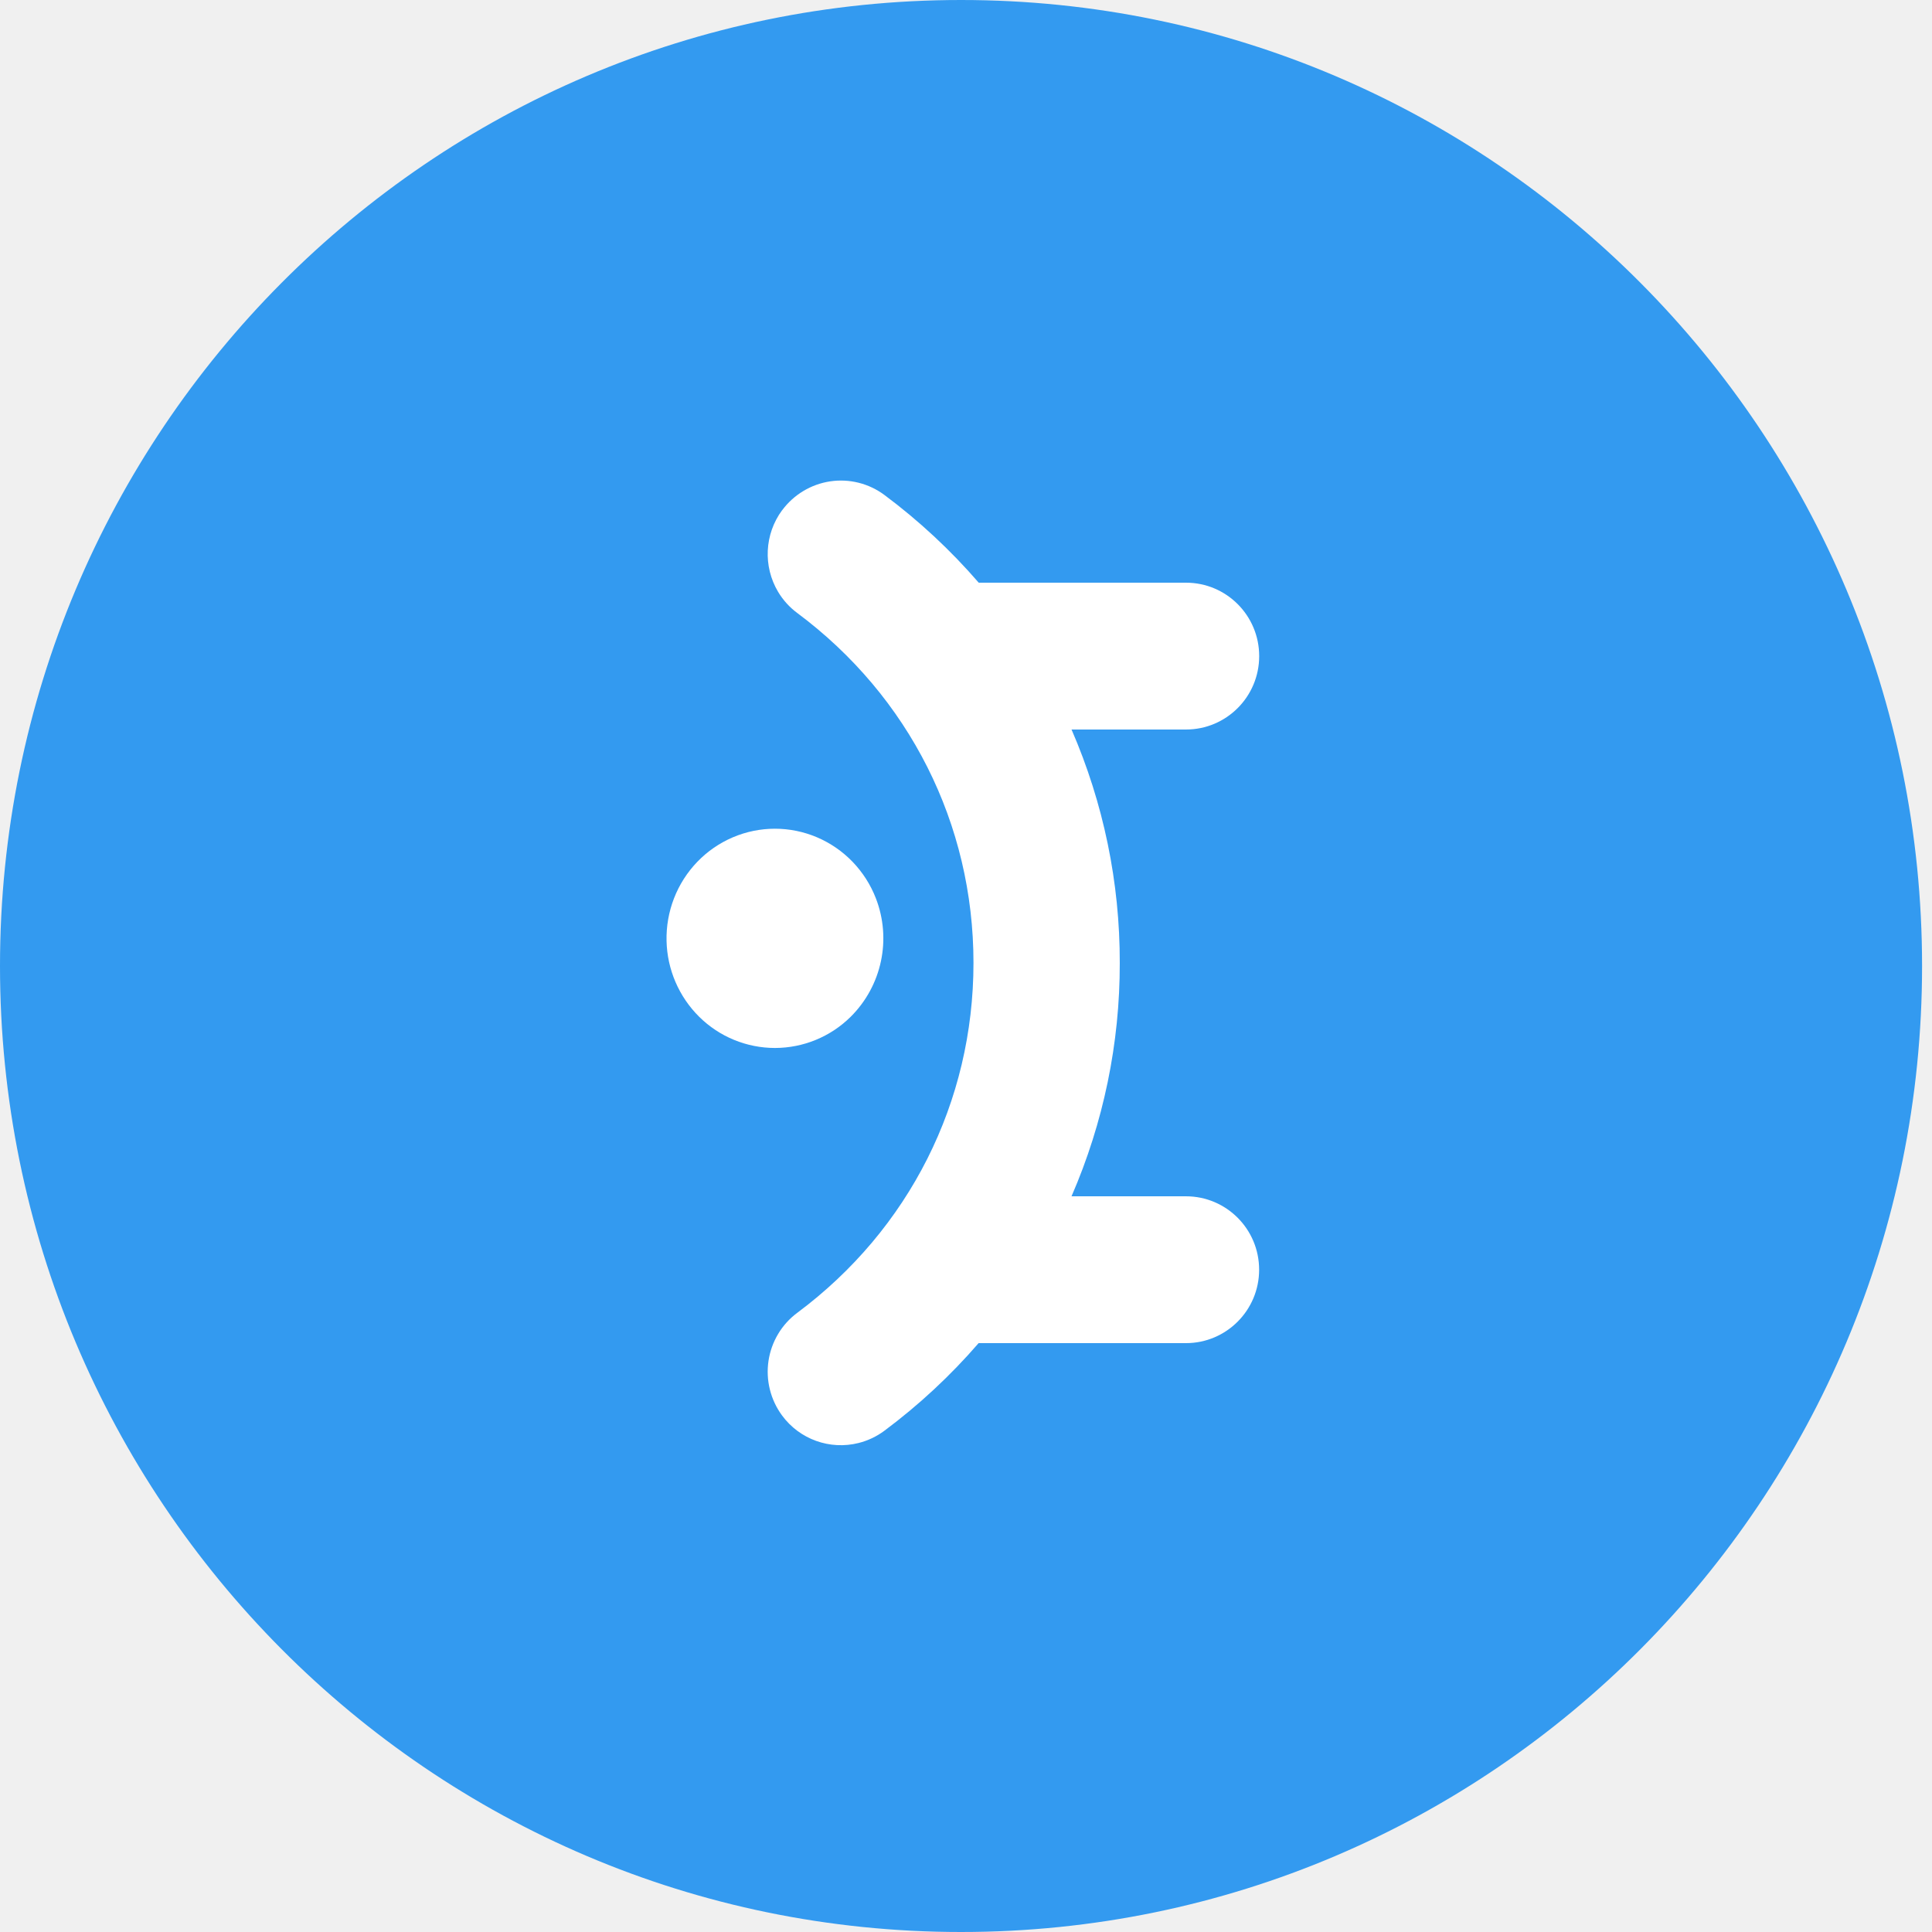
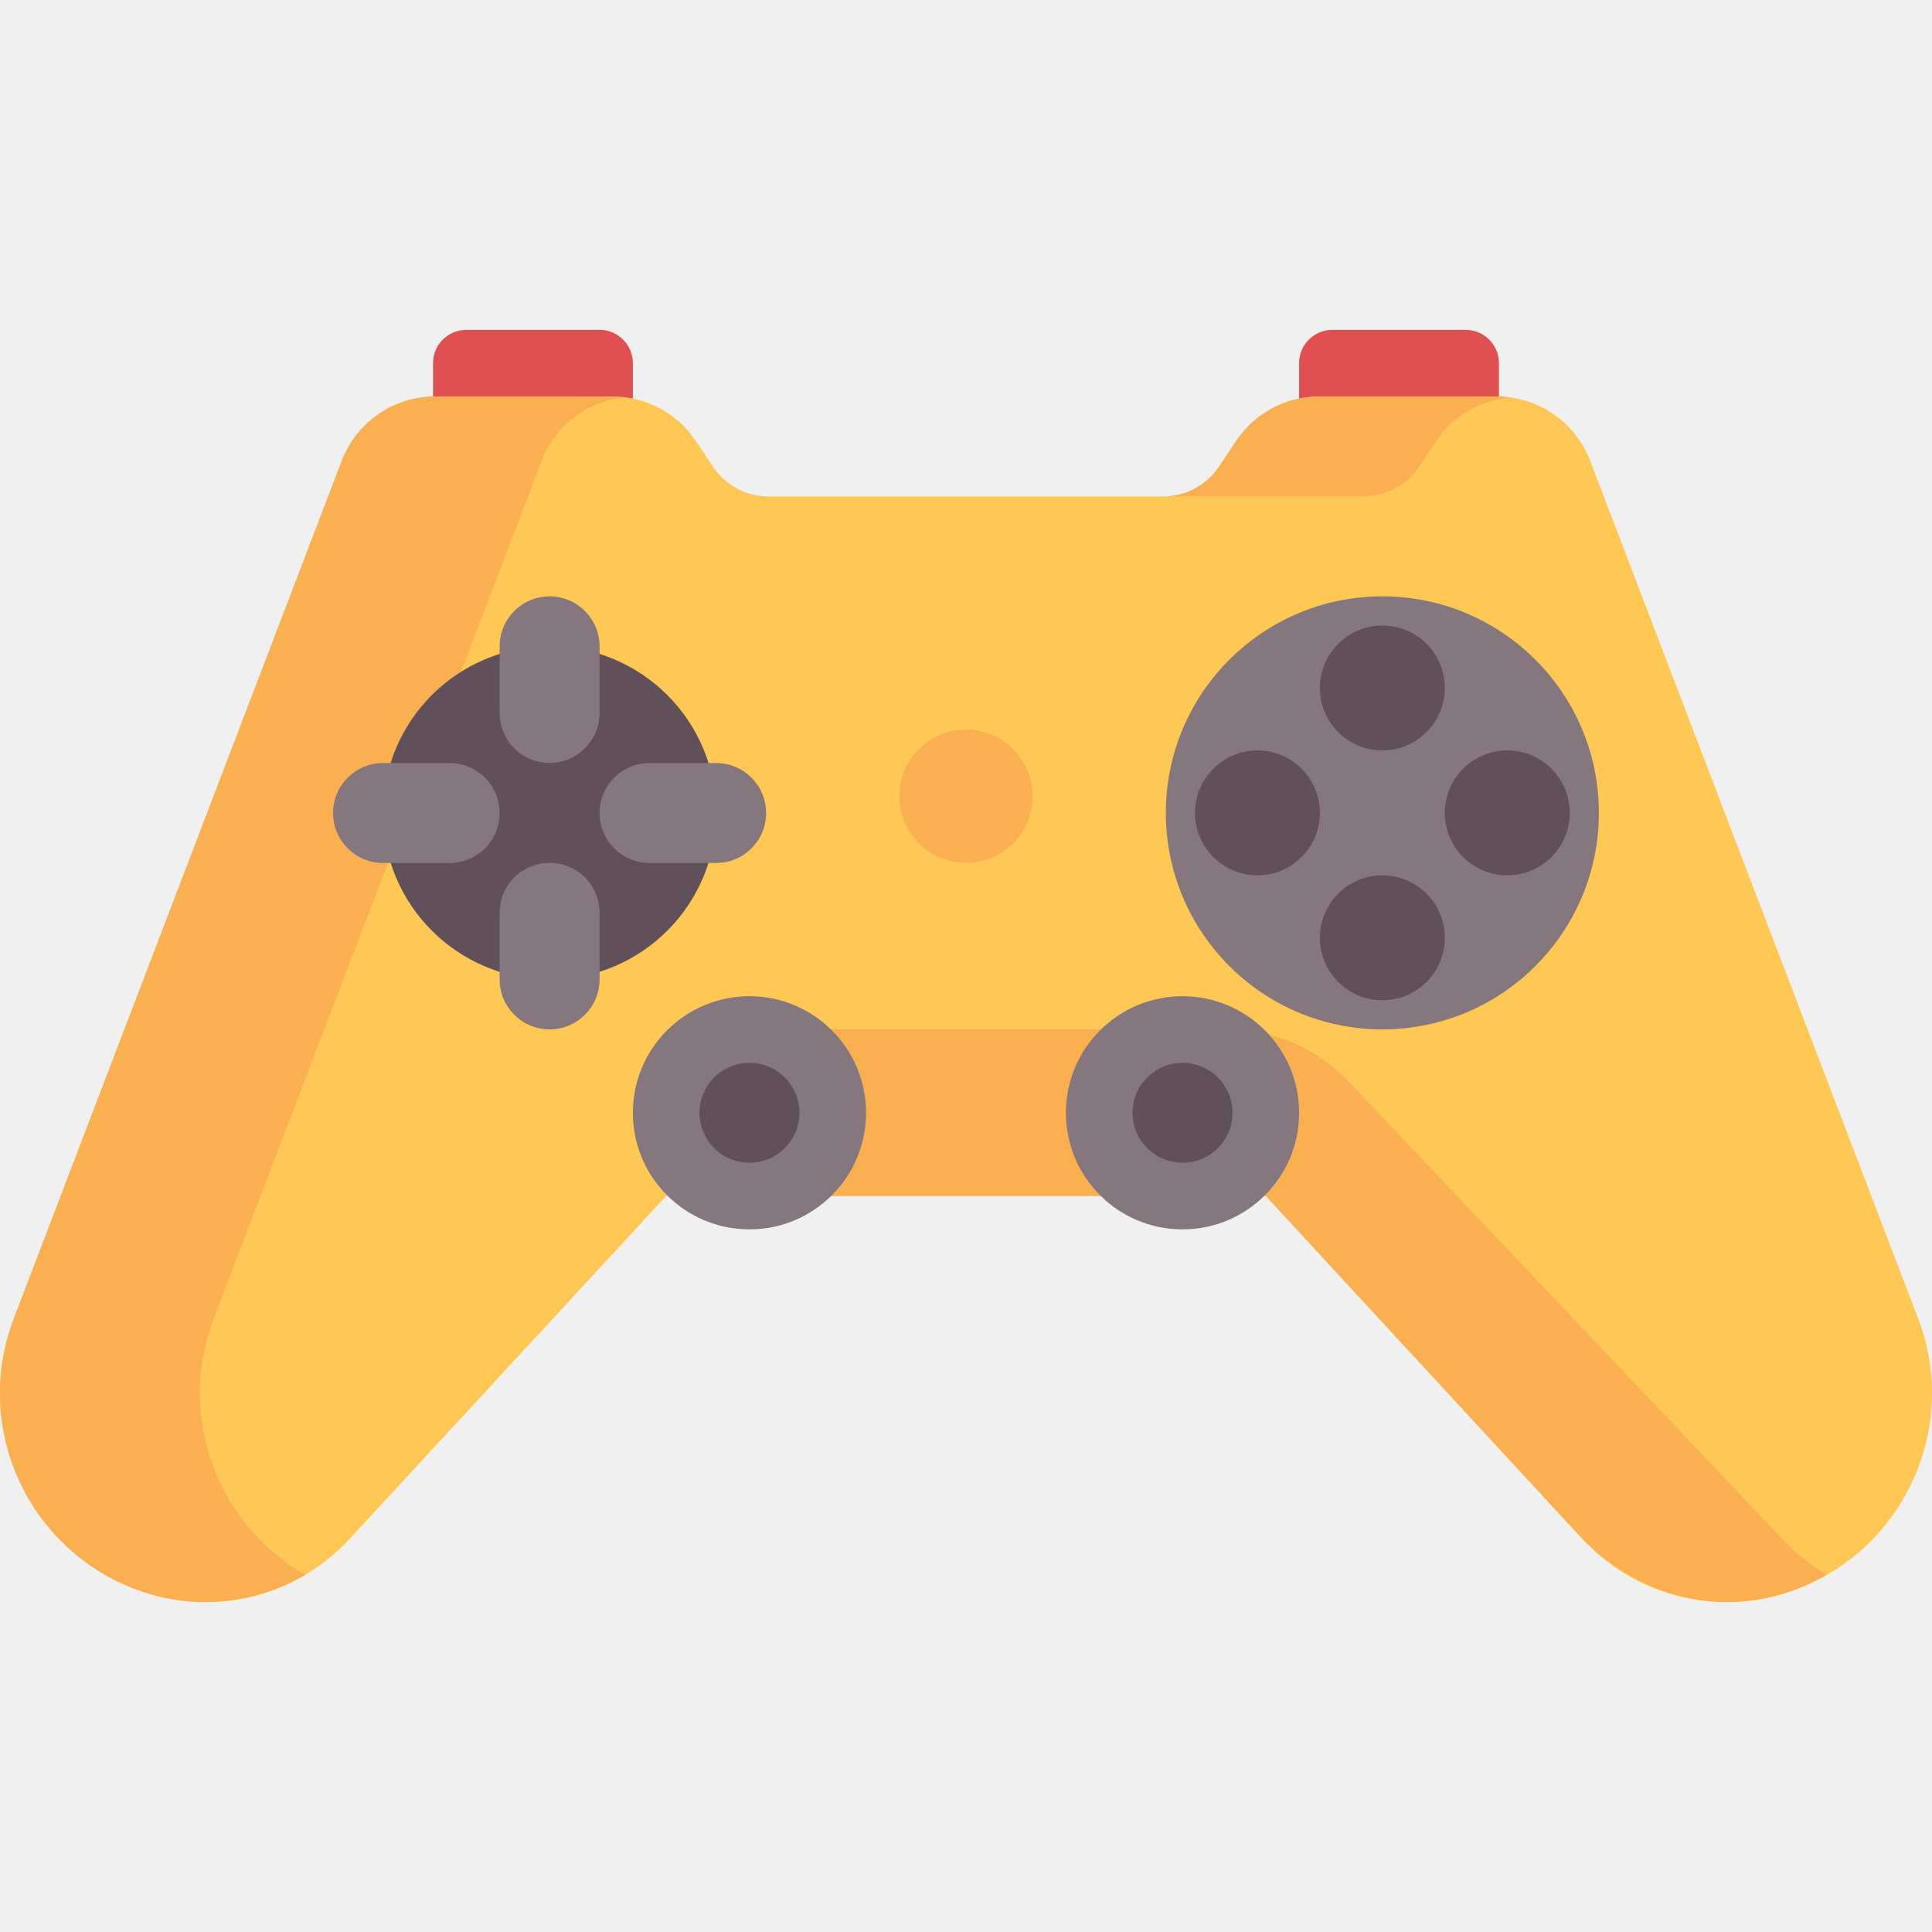
- <svg xmlns="http://www.w3.org/2000/svg" fill="none" viewBox="0 0 163 163">
-   <path fill="#339AF0" d="M162.162 81.5c0-45.011-36.301-81.5-81.08-81.5C36.301 0 0 36.489 0 81.5 0 126.51 36.301 163 81.081 163s81.081-36.49 81.081-81.5z" />
-   <path fill="#fff" d="M65.983 43.049a6.234 6.234 0 00-.336 6.884 6.14 6.14 0 001.618 1.786c9.444 7.036 14.866 17.794 14.866 29.52 0 11.726-5.422 22.484-14.866 29.52a6.145 6.145 0 00-1.616 1.786 6.21 6.21 0 00-.694 4.693 6.21 6.21 0 001.028 2.186 6.151 6.151 0 006.457 2.319 6.154 6.154 0 002.177-1.035 50.083 50.083 0 007.947-7.39h17.493c3.406 0 6.174-2.772 6.174-6.194s-2.762-6.194-6.174-6.194h-9.655a49.165 49.165 0 004.071-19.69 49.167 49.167 0 00-4.07-19.692h9.66c3.406 0 6.173-2.771 6.173-6.194 0-3.422-2.762-6.193-6.173-6.193H82.574a50.112 50.112 0 00-7.952-7.397 6.15 6.15 0 00-4.578-1.153 6.189 6.189 0 00-4.055 2.438h-.006z" />
-   <path fill="#fff" fill-rule="evenodd" d="M56.236 79.391a9.342 9.342 0 01.632-3.608 9.262 9.262 0 011.967-3.077 9.143 9.143 0 012.994-2.063 9.06 9.06 0 017.103 0 9.145 9.145 0 012.995 2.063 9.262 9.262 0 011.967 3.077 9.339 9.339 0 01-2.125 10.003 9.094 9.094 0 01-6.388 2.63 9.094 9.094 0 01-6.39-2.63 9.3 9.3 0 01-2.755-6.395z" clip-rule="evenodd" />
+ <svg xmlns="http://www.w3.org/2000/svg" version="1.1" id="Layer_1" x="0px" y="0px" viewBox="0 0 512 512" style="enable-background:new 0 0 512 512;" xml:space="preserve">
+   <g>
+     <path style="fill:#E15050;" d="M158.891,87.419H123.58c-4.875,0-8.828,3.953-8.828,8.828v17.655h52.966V96.247   C167.718,91.372,163.766,87.419,158.891,87.419z" />
+     <path style="fill:#E15050;" d="M388.412,87.419h-35.311c-4.875,0-8.828,3.953-8.828,8.828v17.655h52.966V96.247   C397.239,91.372,393.287,87.419,388.412,87.419z" />
+   </g>
+   <path style="fill:#FFC855;" d="M508.319,349.391L421.413,122.1c-3.921-10.253-13.759-17.025-24.736-17.025h-47.05  c-8.854,0-17.124,4.425-22.035,11.793l-4.552,6.828c-3.274,4.912-8.787,7.862-14.69,7.862H203.65c-5.904,0-11.415-2.951-14.69-7.862  l-4.552-6.828c-4.912-7.368-13.181-11.793-22.035-11.793h-47.05c-10.977,0-20.817,6.772-24.736,17.025L3.681,349.391  c-11.526,30.143,4.991,63.727,35.902,73.001c18.986,5.696,39.558,0.069,53.003-14.496l83.96-90.956h158.908l83.96,90.956  c13.445,14.566,34.017,20.191,53.003,14.496C503.327,413.119,519.845,379.535,508.319,349.391z" />
+   <g>
+     <path style="fill:#FAAF50;" d="M375.997,123.696l4.552-6.828c4.484-6.728,11.808-10.821,19.782-11.512   c-1.201-0.167-2.418-0.28-3.655-0.28h-47.05c-8.854,0-17.124,4.425-22.035,11.793l-4.552,6.828   c-3.274,4.912-8.787,7.862-14.69,7.862h52.958C367.21,131.558,372.723,128.607,375.997,123.696z" />
+     <path style="fill:#FAAF50;" d="M56.639,349.391L143.544,122.1c3.478-9.098,11.624-15.428,21.083-16.745   c-0.759-0.066-1.485-0.28-2.253-0.28h-47.05c-10.977,0-20.817,6.772-24.736,17.025L3.681,349.391   c-11.526,30.143,4.991,63.727,35.902,73.001c14.074,4.222,29.005,2.194,41.273-5.056C57.704,404.071,46.67,375.461,56.639,349.391z   " />
+     <path style="fill:#FAAF50;" d="M472.371,407.896L357.328,286.571c-8.334-8.79-19.915-13.768-32.029-13.768H211.857v44.139h123.597   l82.636,89.522c11.875,12.865,29.21,20.074,46.548,17.633c7.224-1.017,13.69-3.453,19.463-6.76   C479.82,414.806,475.849,411.665,472.371,407.896z" />
+   </g>
+   <circle style="fill:#5F505A;" cx="145.647" cy="215.419" r="44.139" />
+   <g>
+     <path style="fill:#84787E;" d="M145.649,202.18c-7.31,0-13.242-5.931-13.242-13.242v-17.655c0-7.31,5.931-13.242,13.242-13.242   s13.242,5.931,13.242,13.242v17.655C158.891,196.249,152.959,202.18,145.649,202.18z" />
+     <path style="fill:#84787E;" d="M145.649,272.802c-7.31,0-13.242-5.931-13.242-13.242v-17.655c0-7.31,5.931-13.242,13.242-13.242   s13.242,5.931,13.242,13.242v17.655C158.891,266.871,152.959,272.802,145.649,272.802z" />
+     <path style="fill:#84787E;" d="M119.166,228.697H101.51c-7.31,0-13.242-5.931-13.242-13.242s5.931-13.242,13.242-13.242h17.655   c7.31,0,13.242,5.931,13.242,13.242S126.476,228.697,119.166,228.697z" />
+     <path style="fill:#84787E;" d="M189.788,228.697h-17.655c-7.31,0-13.242-5.931-13.242-13.242s5.931-13.242,13.242-13.242h17.655   c7.31,0,13.242,5.931,13.242,13.242S197.098,228.697,189.788,228.697z" />
+     <circle style="fill:#84787E;" cx="366.34" cy="215.419" r="57.38" />
+     <circle style="fill:#84787E;" cx="313.374" cy="294.902" r="30.897" />
+   </g>
+   <g>
+     <circle style="fill:#5F505A;" cx="313.374" cy="294.902" r="13.242" />
+     <circle style="fill:#5F505A;" cx="366.34" cy="182.315" r="16.552" />
+     <circle style="fill:#5F505A;" cx="366.34" cy="248.523" r="16.552" />
+     <circle style="fill:#5F505A;" cx="399.444" cy="215.419" r="16.552" />
+     <circle style="fill:#5F505A;" cx="333.236" cy="215.419" r="16.552" />
+   </g>
+   <path style="fill:#FAAF50;" d="M255.996,193.352c-9.751,0-17.655,7.904-17.655,17.655l0,0c0,9.75,7.904,17.655,17.655,17.655  s17.655-7.905,17.655-17.655l0,0C273.651,201.257,265.746,193.352,255.996,193.352z" />
+   <circle style="fill:#84787E;" cx="198.613" cy="294.902" r="30.897" />
+   <circle style="fill:#5F505A;" cx="198.613" cy="294.902" r="13.242" />
</svg>
